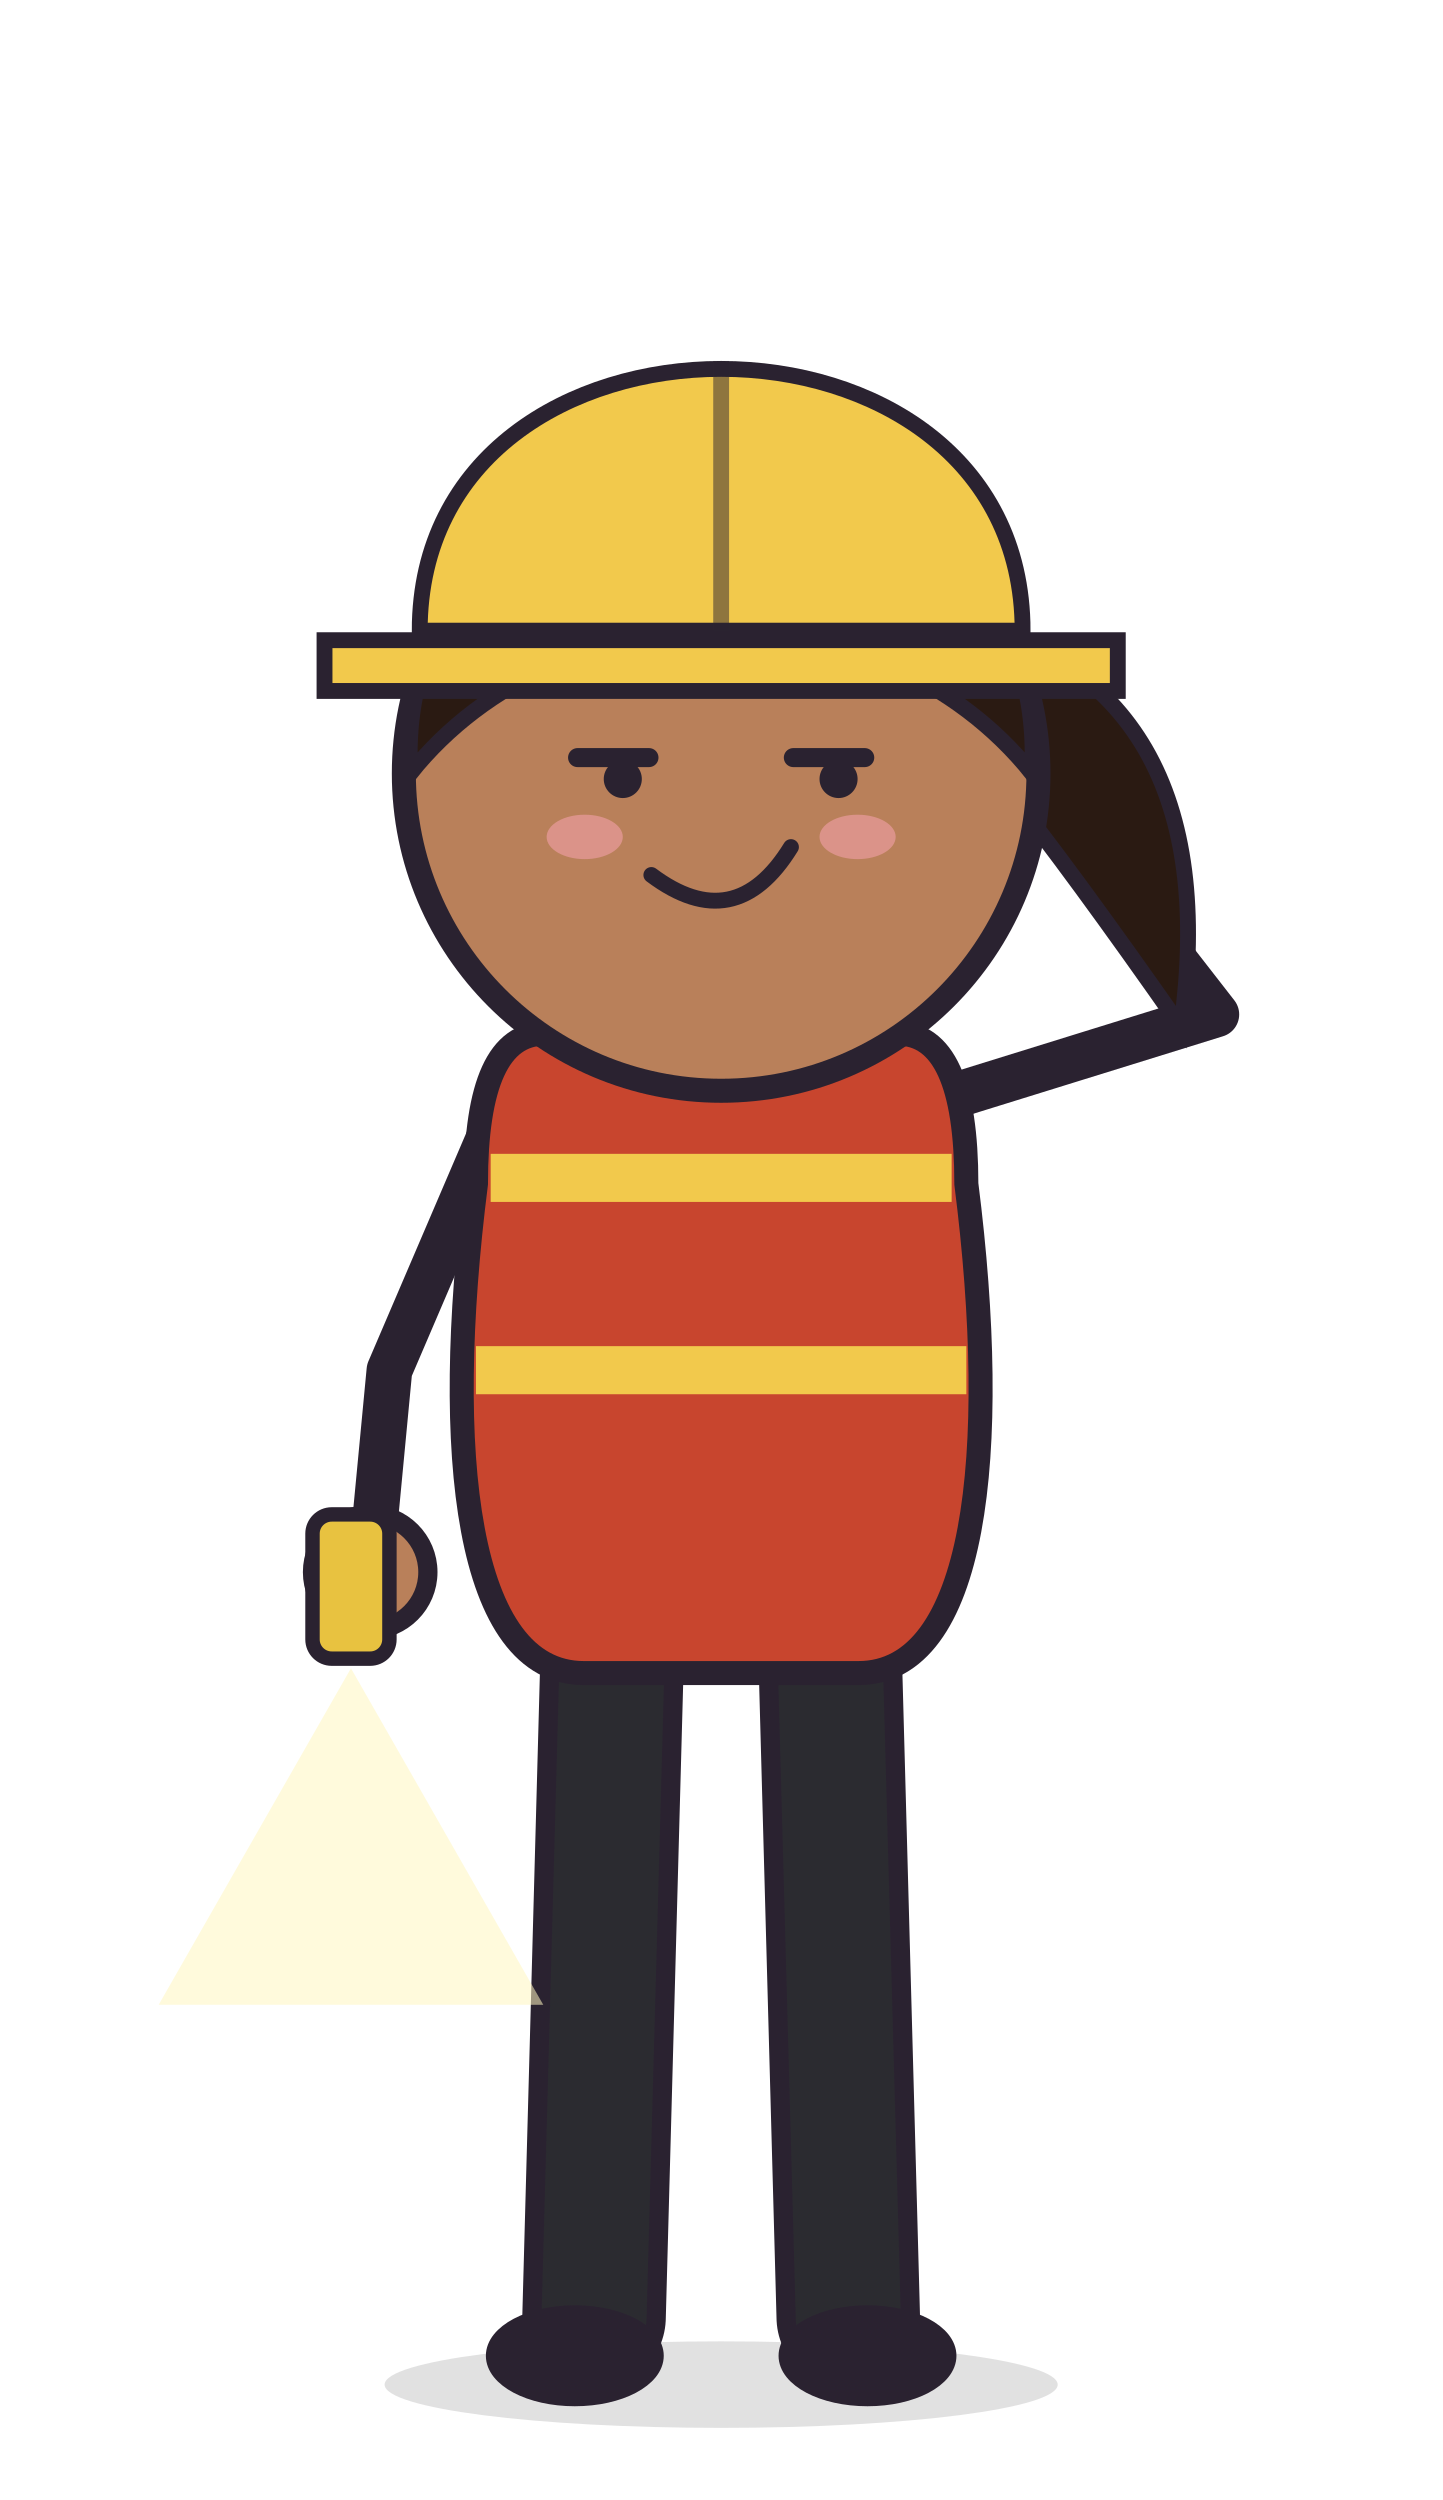
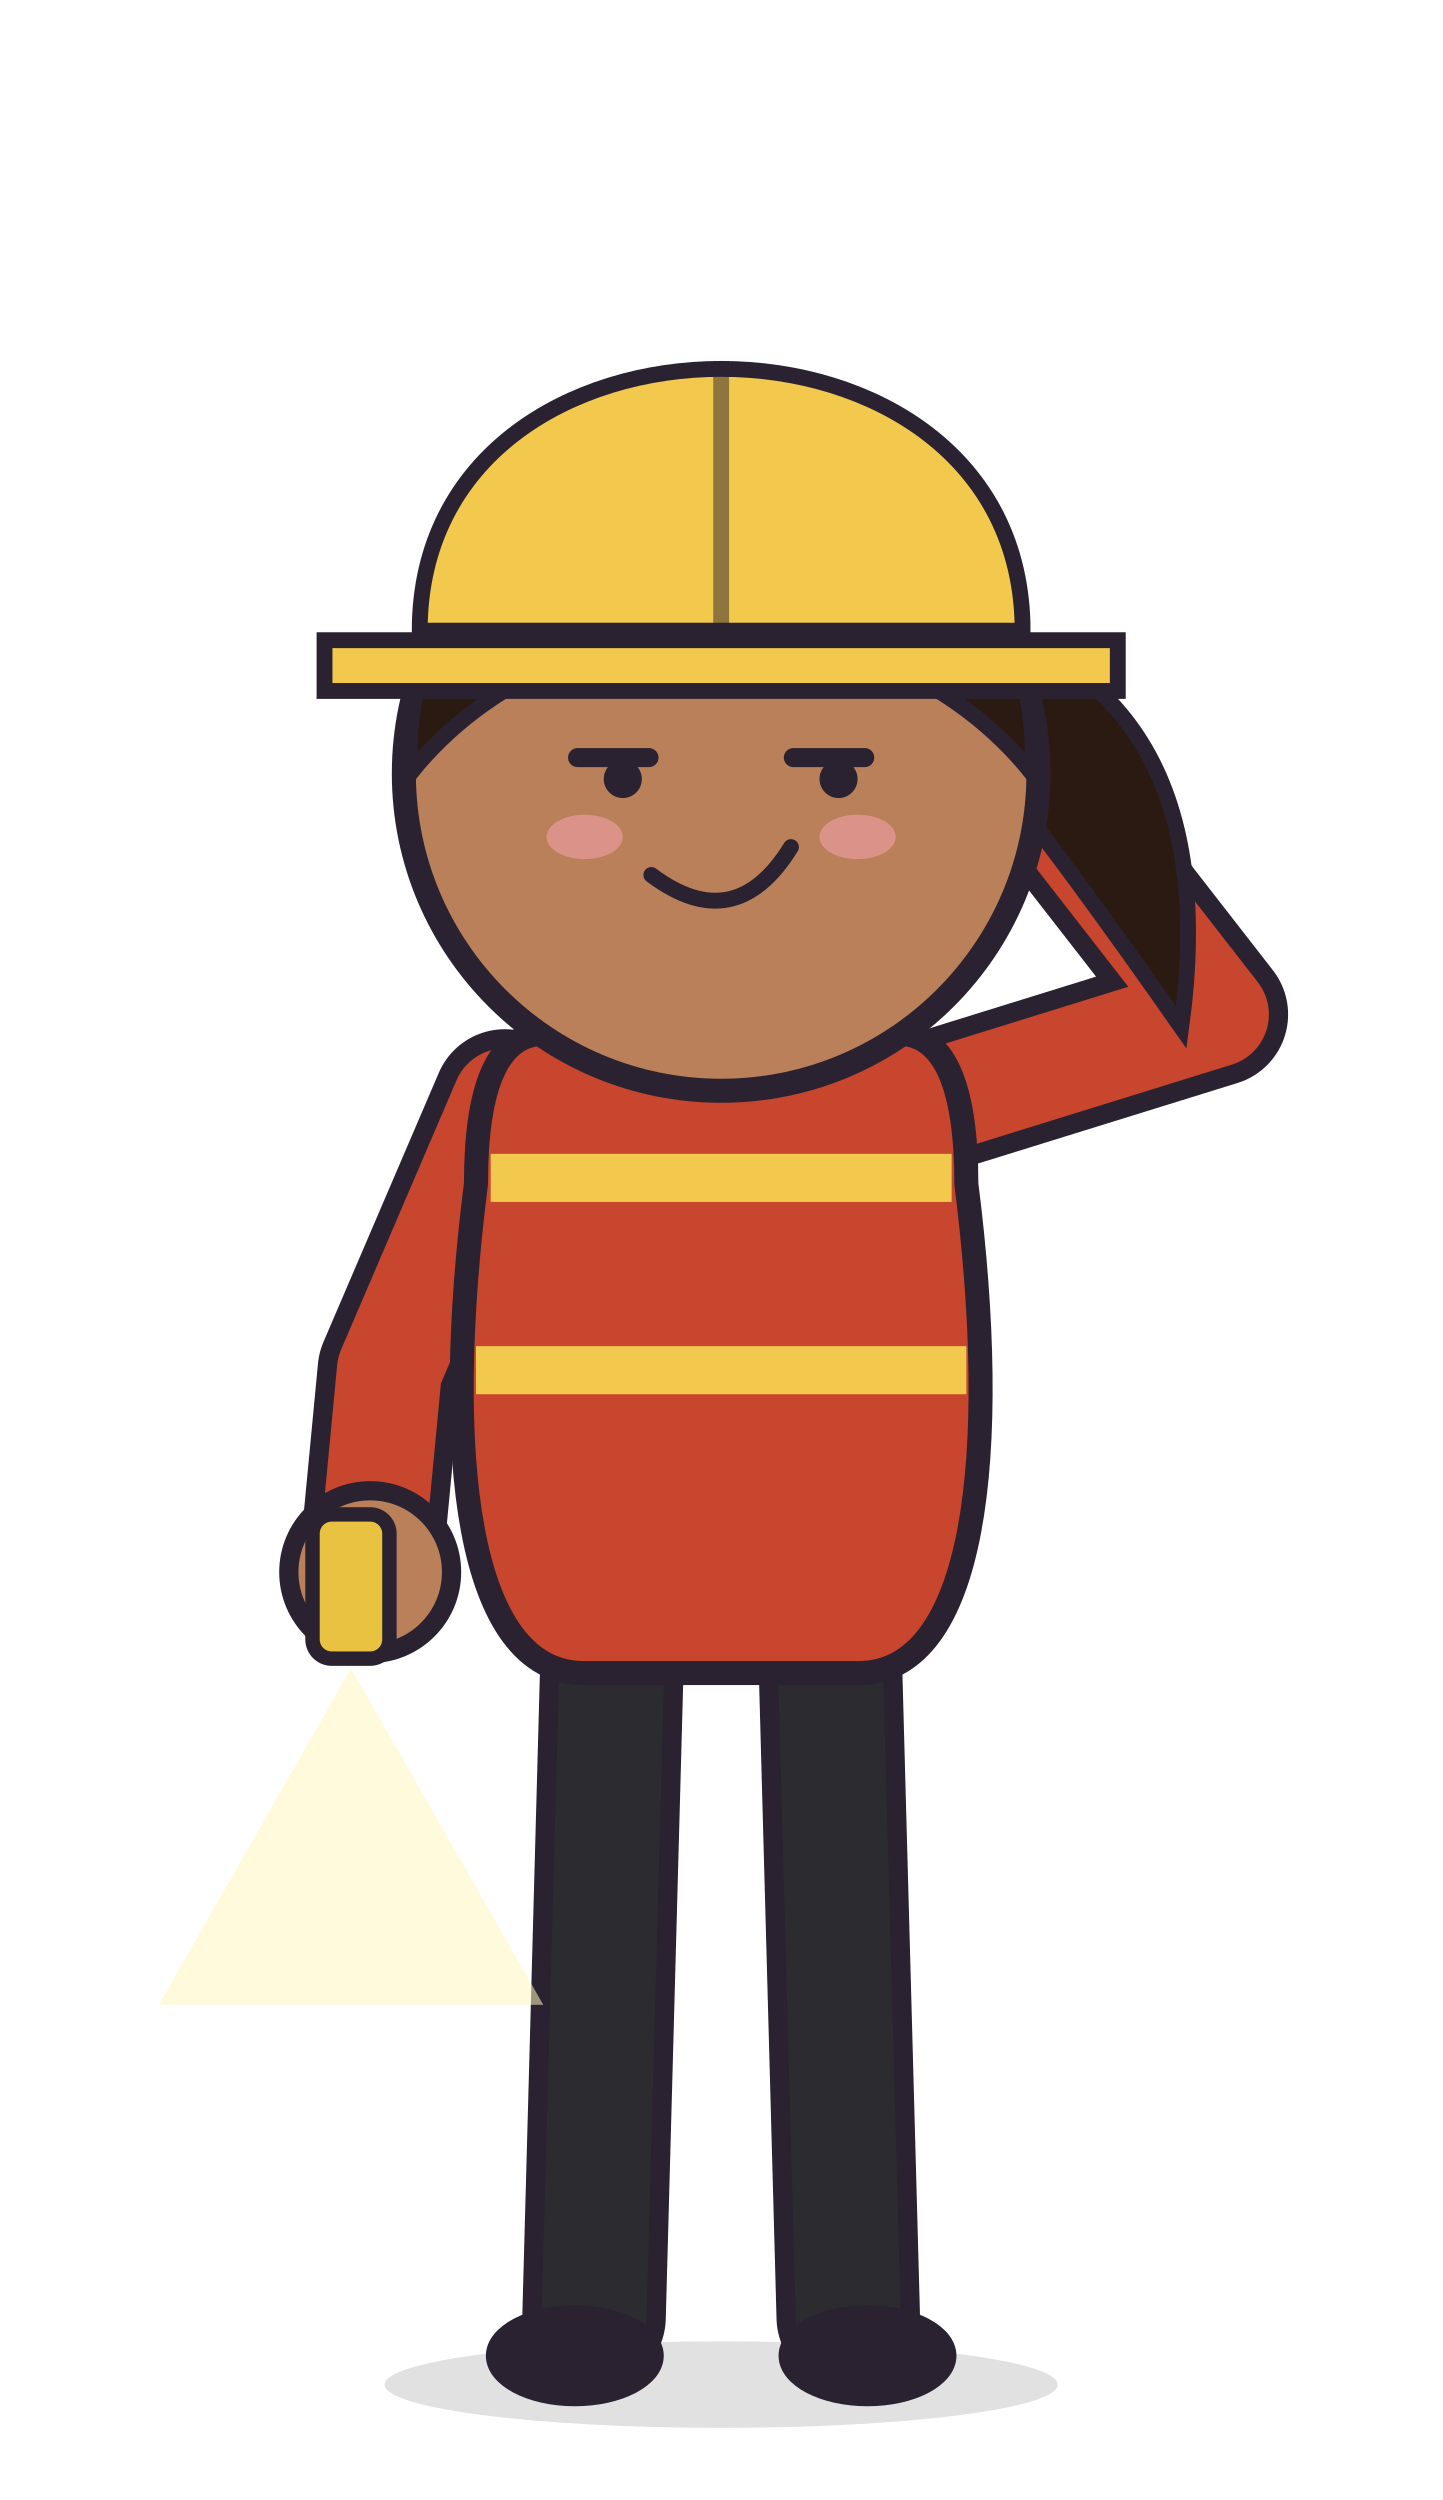
<svg xmlns="http://www.w3.org/2000/svg" viewBox="0 0 300 520" width="300" height="520">
  <ellipse cx="150" cy="496" rx="70" ry="9" fill="#000" opacity="0.12" />
-   <path d="M127.56 336 L123.56 482 M172.44 336 L176.44 482" stroke="#2a2230" stroke-width="29.85" stroke-linecap="round" />
-   <path d="M127.56 336 L123.56 482 M172.44 336 L176.44 482" stroke="#2b2b30" stroke-width="21.85" stroke-linecap="round" />
+   <path d="M127.56 336 L123.56 482 M172.44 336 L176.44 482" stroke="#2a2230" stroke-width="29.85" stroke-linecap="round" stroke-linejoin="round" fill="none" />
+   <path d="M127.56 336 L123.56 482 M172.44 336 L176.44 482" stroke="#2b2b30" stroke-width="21.85" stroke-linecap="round" stroke-linejoin="round" fill="none" />
  <ellipse cx="119.56" cy="490" rx="17" ry="9" fill="#2a2230" stroke="#2a2230" stroke-width="3" />
  <ellipse cx="180.44" cy="490" rx="17" ry="9" fill="#2a2230" stroke="#2a2230" stroke-width="3" />
-   <path d="M105 229 L81 285 L77 327" stroke="#2a2230" stroke-width="9.5" stroke-linecap="round" stroke-linejoin="round" fill="none" />
-   <path d="M195 229 L253 211 L190.92 131.18" stroke="#2a2230" stroke-width="9.5" stroke-linecap="round" stroke-linejoin="round" fill="none" />
-   <circle cx="77" cy="327" r="12" fill="#b9805a" stroke="#2a2230" stroke-width="4" />
-   <circle cx="190.92" cy="131.18" r="12" fill="#b9805a" stroke="#2a2230" stroke-width="4" />
+   <path d="M105 229 L81 285 L77 327" stroke="#2a2230" stroke-width="29.85" stroke-linecap="round" stroke-linejoin="round" fill="none" />
+   <path d="M105 229 L81 285 L77 327" stroke="#c8452e" stroke-width="21.85" stroke-linecap="round" stroke-linejoin="round" fill="none" />
+   <path d="M195 229 L253 211 L190.92 131.18" stroke="#2a2230" stroke-width="29.85" stroke-linecap="round" stroke-linejoin="round" fill="none" />
+   <path d="M195 229 L253 211 L190.92 131.18" stroke="#c8452e" stroke-width="21.85" stroke-linecap="round" stroke-linejoin="round" fill="none" />
+   <circle cx="77" cy="327" r="16.925" fill="#b9805a" stroke="#2a2230" stroke-width="4" />
+   <circle cx="190.92" cy="131.18" r="16.925" fill="#b9805a" stroke="#2a2230" stroke-width="4" />
  <path d="M113.28 215 Q99 215 99 246.25 C91.86 302.5 96.96 348 121.44 348 H178.56 C203.04 348 208.14 302.5 201 246.25 Q201 215 186.72 215 z" fill="#c8452e" stroke="#2a2230" stroke-width="5" />
  <path d="M102.06 245 h95.88 M99 285 h102" stroke="#f2c94c" stroke-width="10" />
  <rect x="65" y="315" width="16" height="30" rx="4" fill="#e8c240" stroke="#2a2230" stroke-width="3" />
  <path d="M73 347 l-40 70 h80 z" fill="#fff6c0" opacity="0.55" />
  <path d="M196.2 127.88 q59.4 13.2 49.5 85.8 q-23.1 -33 -36.3 -49.5 z" fill="#2a1a12" stroke="#2a2230" stroke-width="3.3" />
  <circle cx="150" cy="160.88" r="66" fill="#b9805a" stroke="#2a2230" stroke-width="5" />
  <path d="M85.32 160.88 C80.7 78.38, 219.3 78.38, 214.68 160.88 C183 121.28, 117 121.28, 85.32 160.88 z" fill="#2a1a12" stroke="#2a2230" stroke-width="3.3" />
  <path d="M87.3 131.18 C87.3 58.58, 212.7 58.58, 212.7 131.18 z" fill="#f2c94c" stroke="#2a2230" stroke-width="3.3" />
  <path d="M67.5 133.16 h165 v10.56 h-165 z" fill="#f2c94c" stroke="#2a2230" stroke-width="3.3" />
  <path d="M150 75.08 v56.1" stroke="#2a2230" stroke-width="3.3" opacity="0.5" />
  <path d="M120.135 157.58 h14.85 M165.015 157.58 h14.85" stroke="#2a2230" stroke-width="3.96" stroke-linecap="round" />
  <circle cx="129.54" cy="162.035" r="3.96" fill="#2a2230" />
  <circle cx="174.42" cy="162.035" r="3.96" fill="#2a2230" />
  <path d="M135.48 182 q17.424 13.068 29.04 -5.808" stroke="#2a2230" stroke-width="3.3" fill="none" stroke-linecap="round" />
  <ellipse cx="121.62" cy="174.08" rx="7.92" ry="4.62" fill="#f2a0a8" opacity="0.6" />
  <ellipse cx="178.38" cy="174.08" rx="7.92" ry="4.62" fill="#f2a0a8" opacity="0.6" />
</svg>
